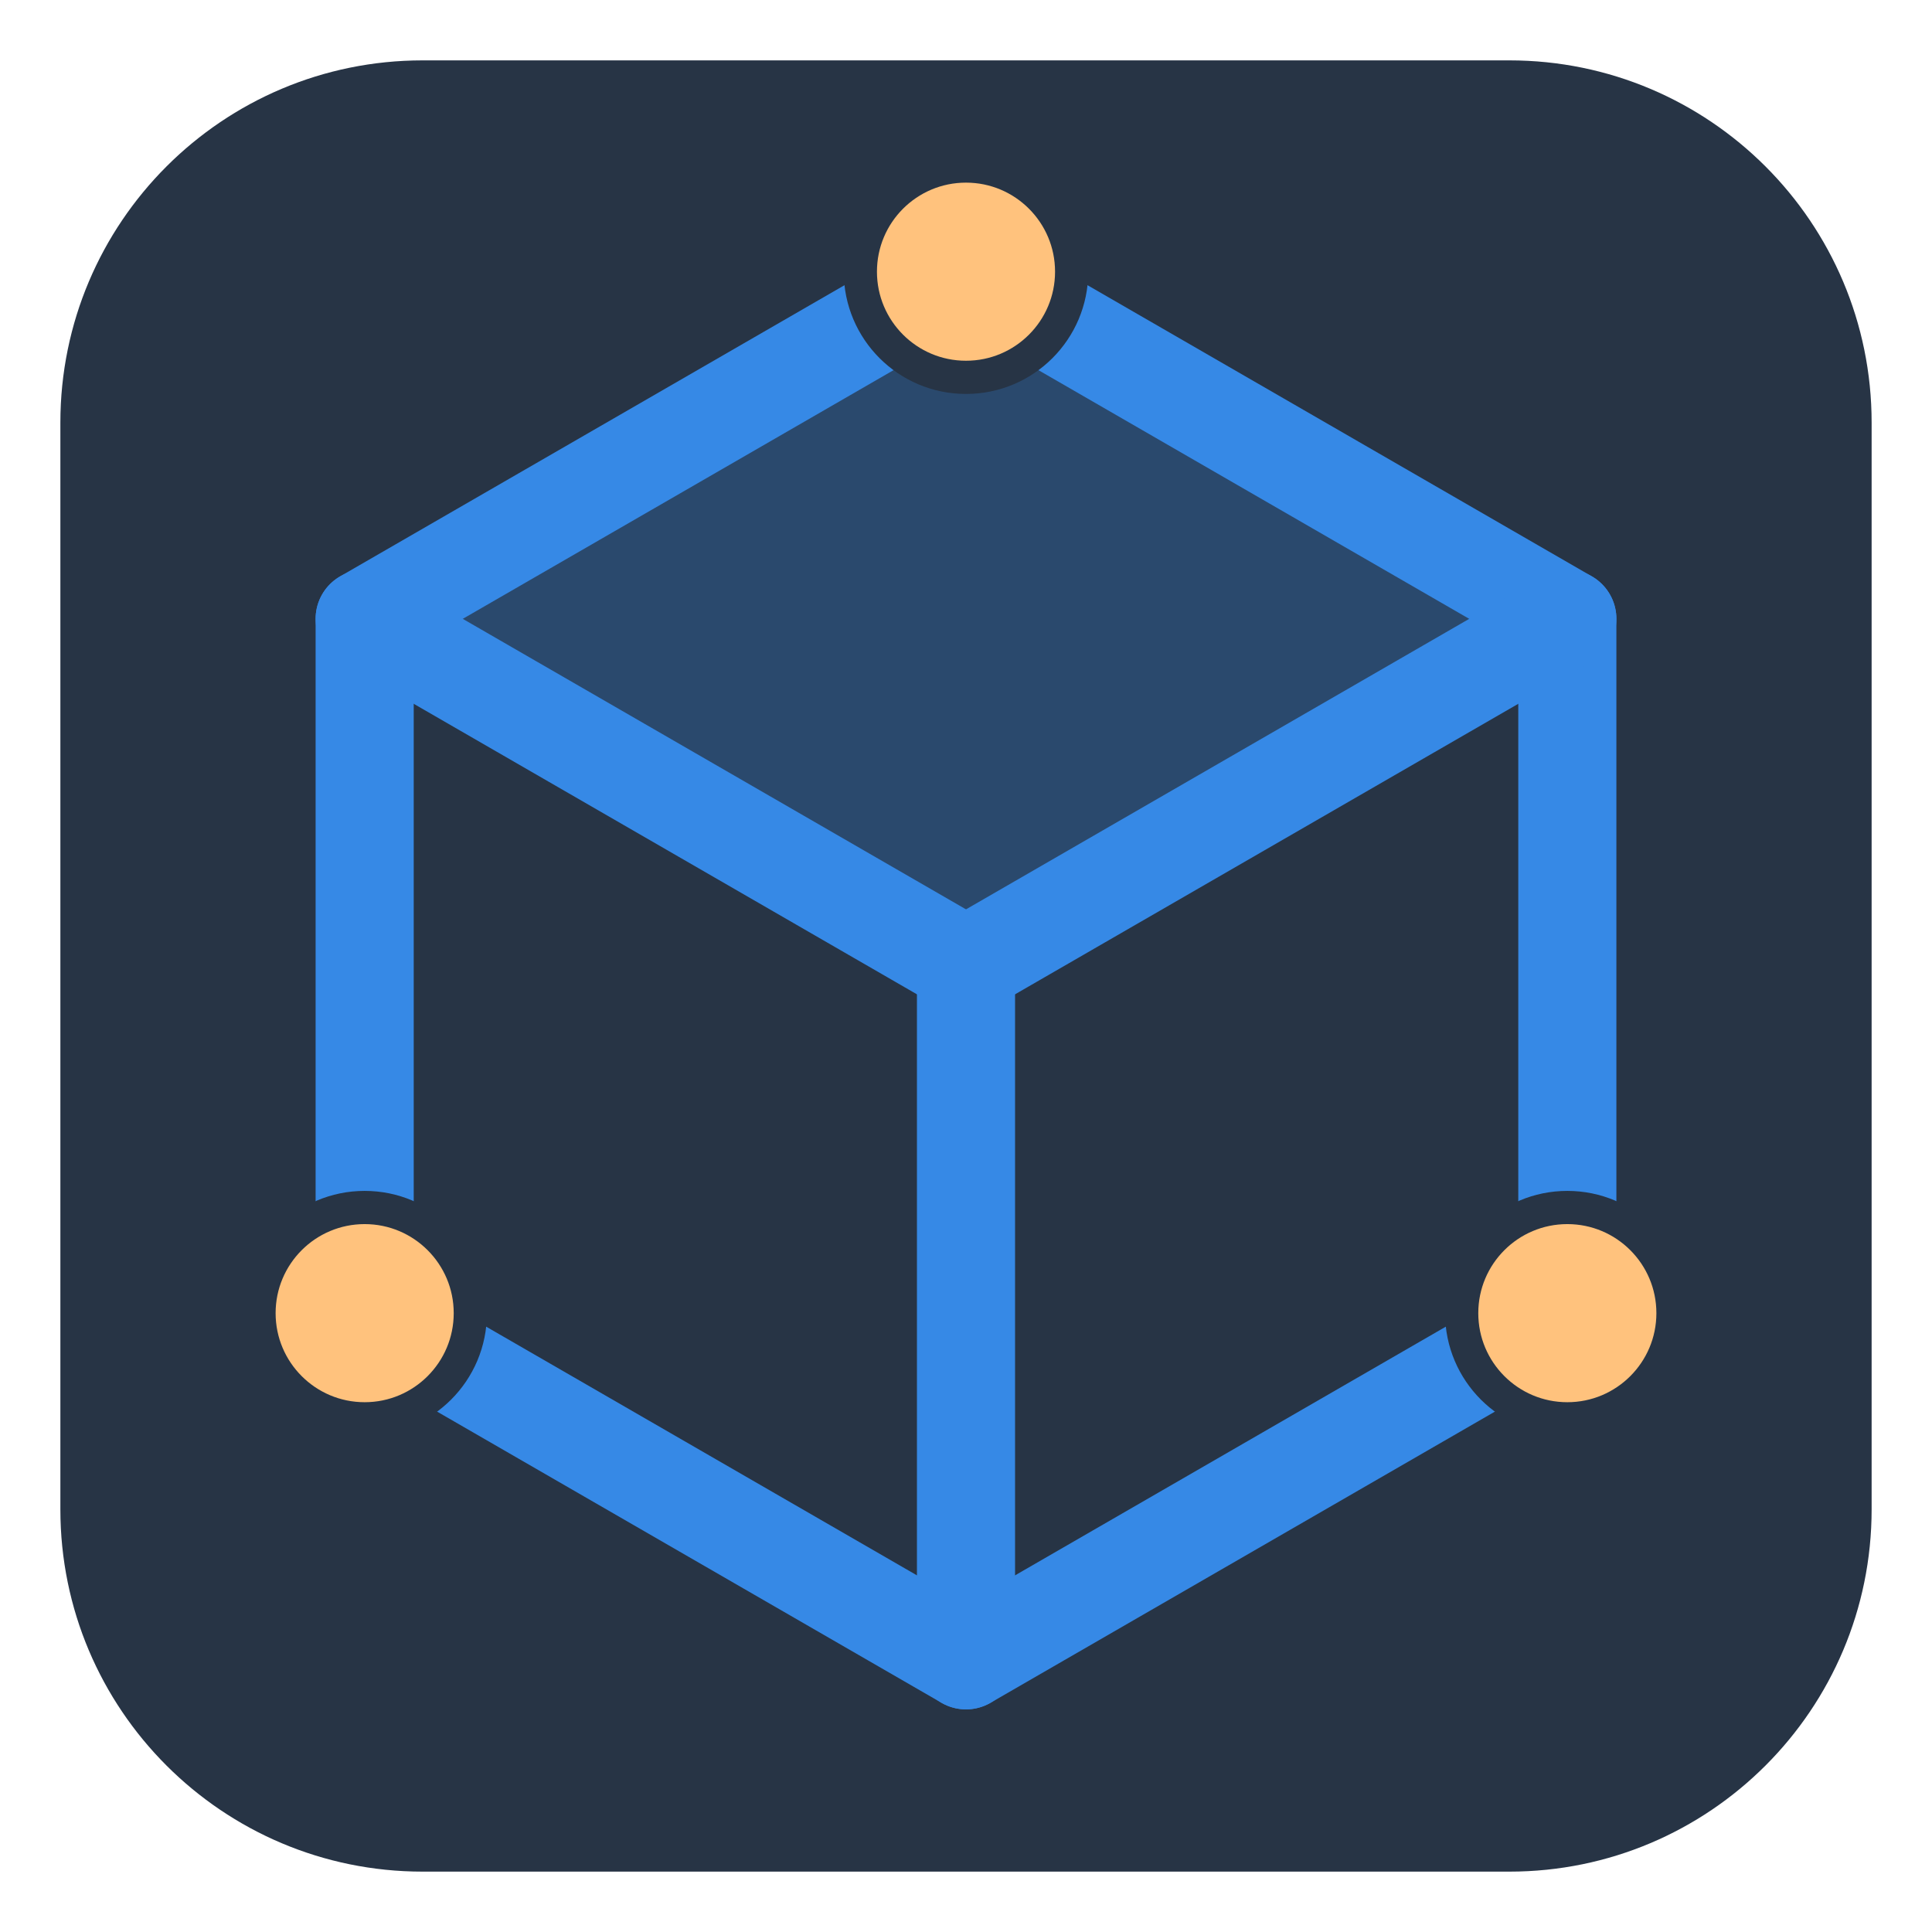
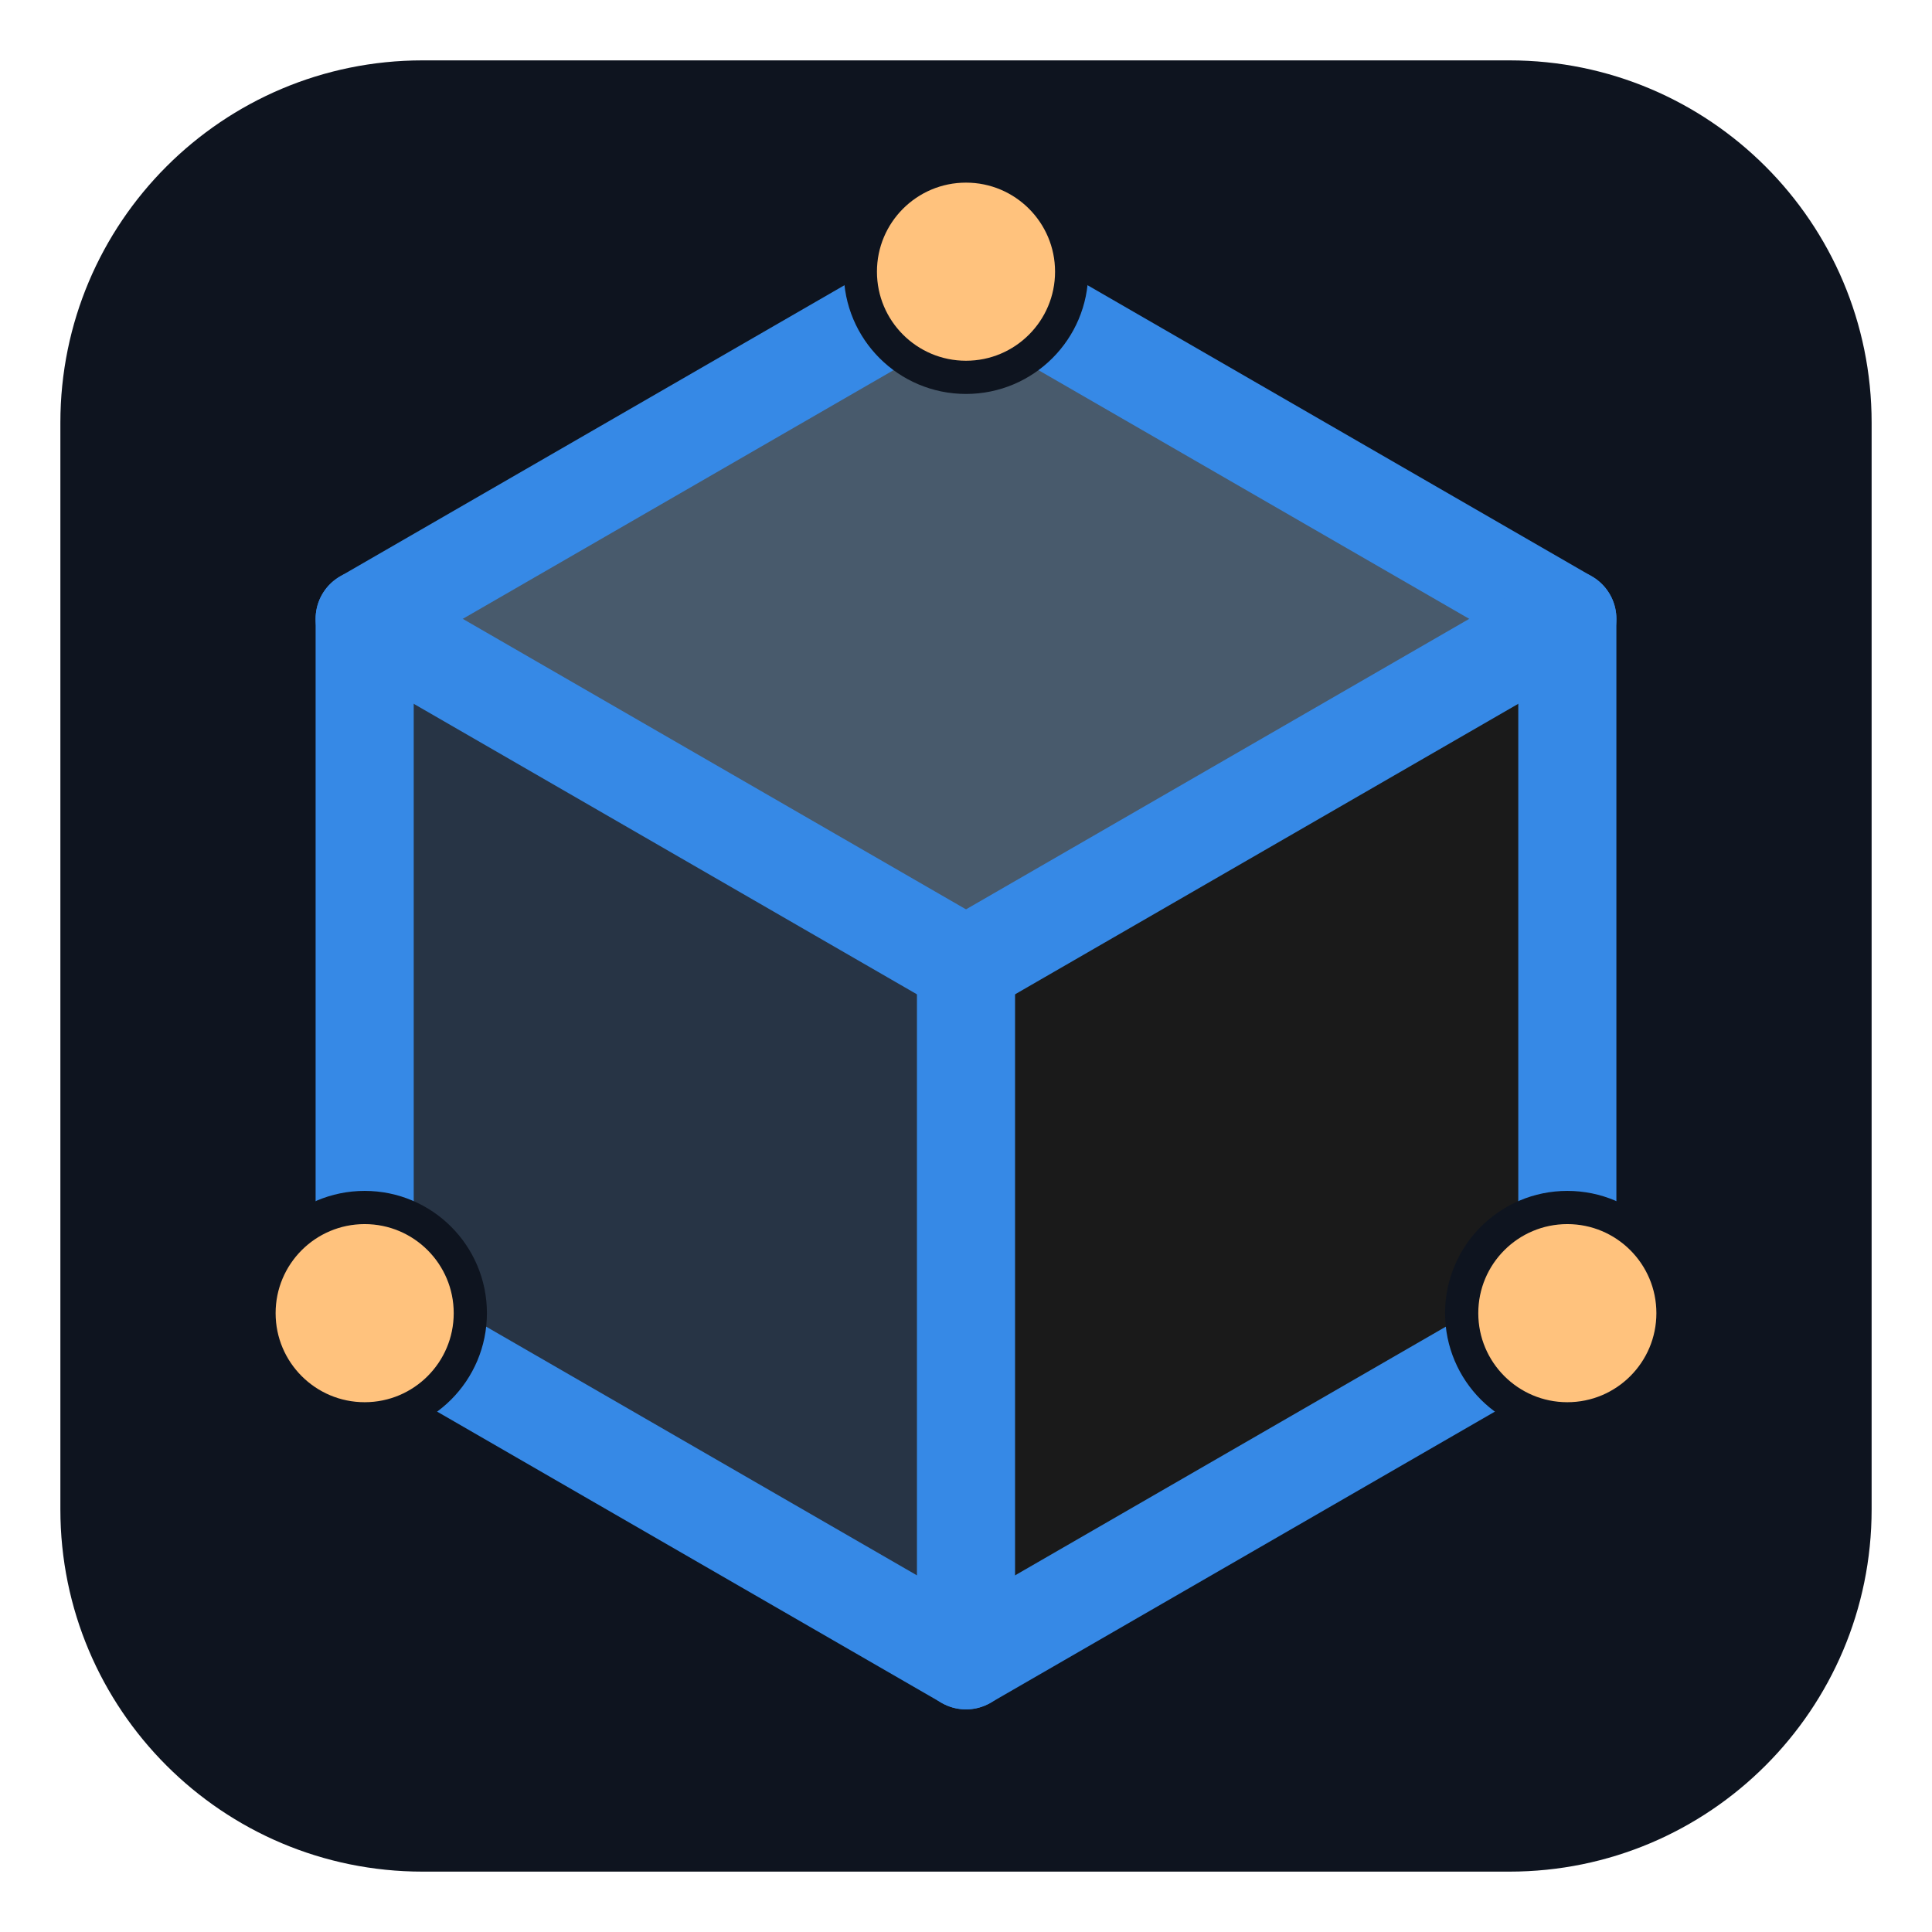
<svg xmlns="http://www.w3.org/2000/svg" width="128" height="128" viewBox="0 0 128 128">
-   <rect x="4" y="4" width="120" height="120" rx="24" fill="#273445" />
-   <polygon points="64.00,64.00 24.16,41.00 64.00,18.00 103.84,41.00" fill="#3689e6" fill-opacity="0.25" />
+   <rect x="4" y="4" width="120" height="120" rx="24" fill="#0e141f" />
+   <polygon points="64.00,64.00 24.16,41.00 64.00,18.00 103.84,41.00" fill="#485a6c" />
+   <polygon points="64.00,64.00 24.16,41.00 24.16,87.00 64.00,110.00" fill="#273445" />
+   <polygon points="64.00,64.00 64.00,110.00 103.84,87.00 103.84,41.00" fill="#1a1a1a" />
  <polygon points="64.00,18.00 24.16,41.00 24.16,87.00 64.00,110.00 103.84,87.00 103.84,41.00" stroke="#3689e6" stroke-width="6.5" stroke-linecap="round" stroke-linejoin="round" fill="none" />
  <line x1="64.00" y1="64.00" x2="24.16" y2="41.00" stroke="#3689e6" stroke-width="6.5" stroke-linecap="round" stroke-linejoin="round" fill="none" />
  <line x1="64.00" y1="64.00" x2="103.84" y2="41.00" stroke="#3689e6" stroke-width="6.5" stroke-linecap="round" stroke-linejoin="round" fill="none" />
  <line x1="64.00" y1="64.00" x2="64.00" y2="110.00" stroke="#3689e6" stroke-width="6.5" stroke-linecap="round" stroke-linejoin="round" fill="none" />
-   <circle cx="64.00" cy="18.00" r="7.0" fill="#ffc27d" stroke="#273445" stroke-width="2.2" />
-   <circle cx="24.16" cy="87.00" r="7.0" fill="#ffc27d" stroke="#273445" stroke-width="2.2" />
-   <circle cx="103.84" cy="87.00" r="7.0" fill="#ffc27d" stroke="#273445" stroke-width="2.2" />
+   <circle cx="64.00" cy="18.00" r="7.0" fill="#ffc27d" stroke="#0e141f" stroke-width="2.2" />
+   <circle cx="24.16" cy="87.00" r="7.0" fill="#ffc27d" stroke="#0e141f" stroke-width="2.2" />
+   <circle cx="103.84" cy="87.00" r="7.0" fill="#ffc27d" stroke="#0e141f" stroke-width="2.2" />
</svg>
